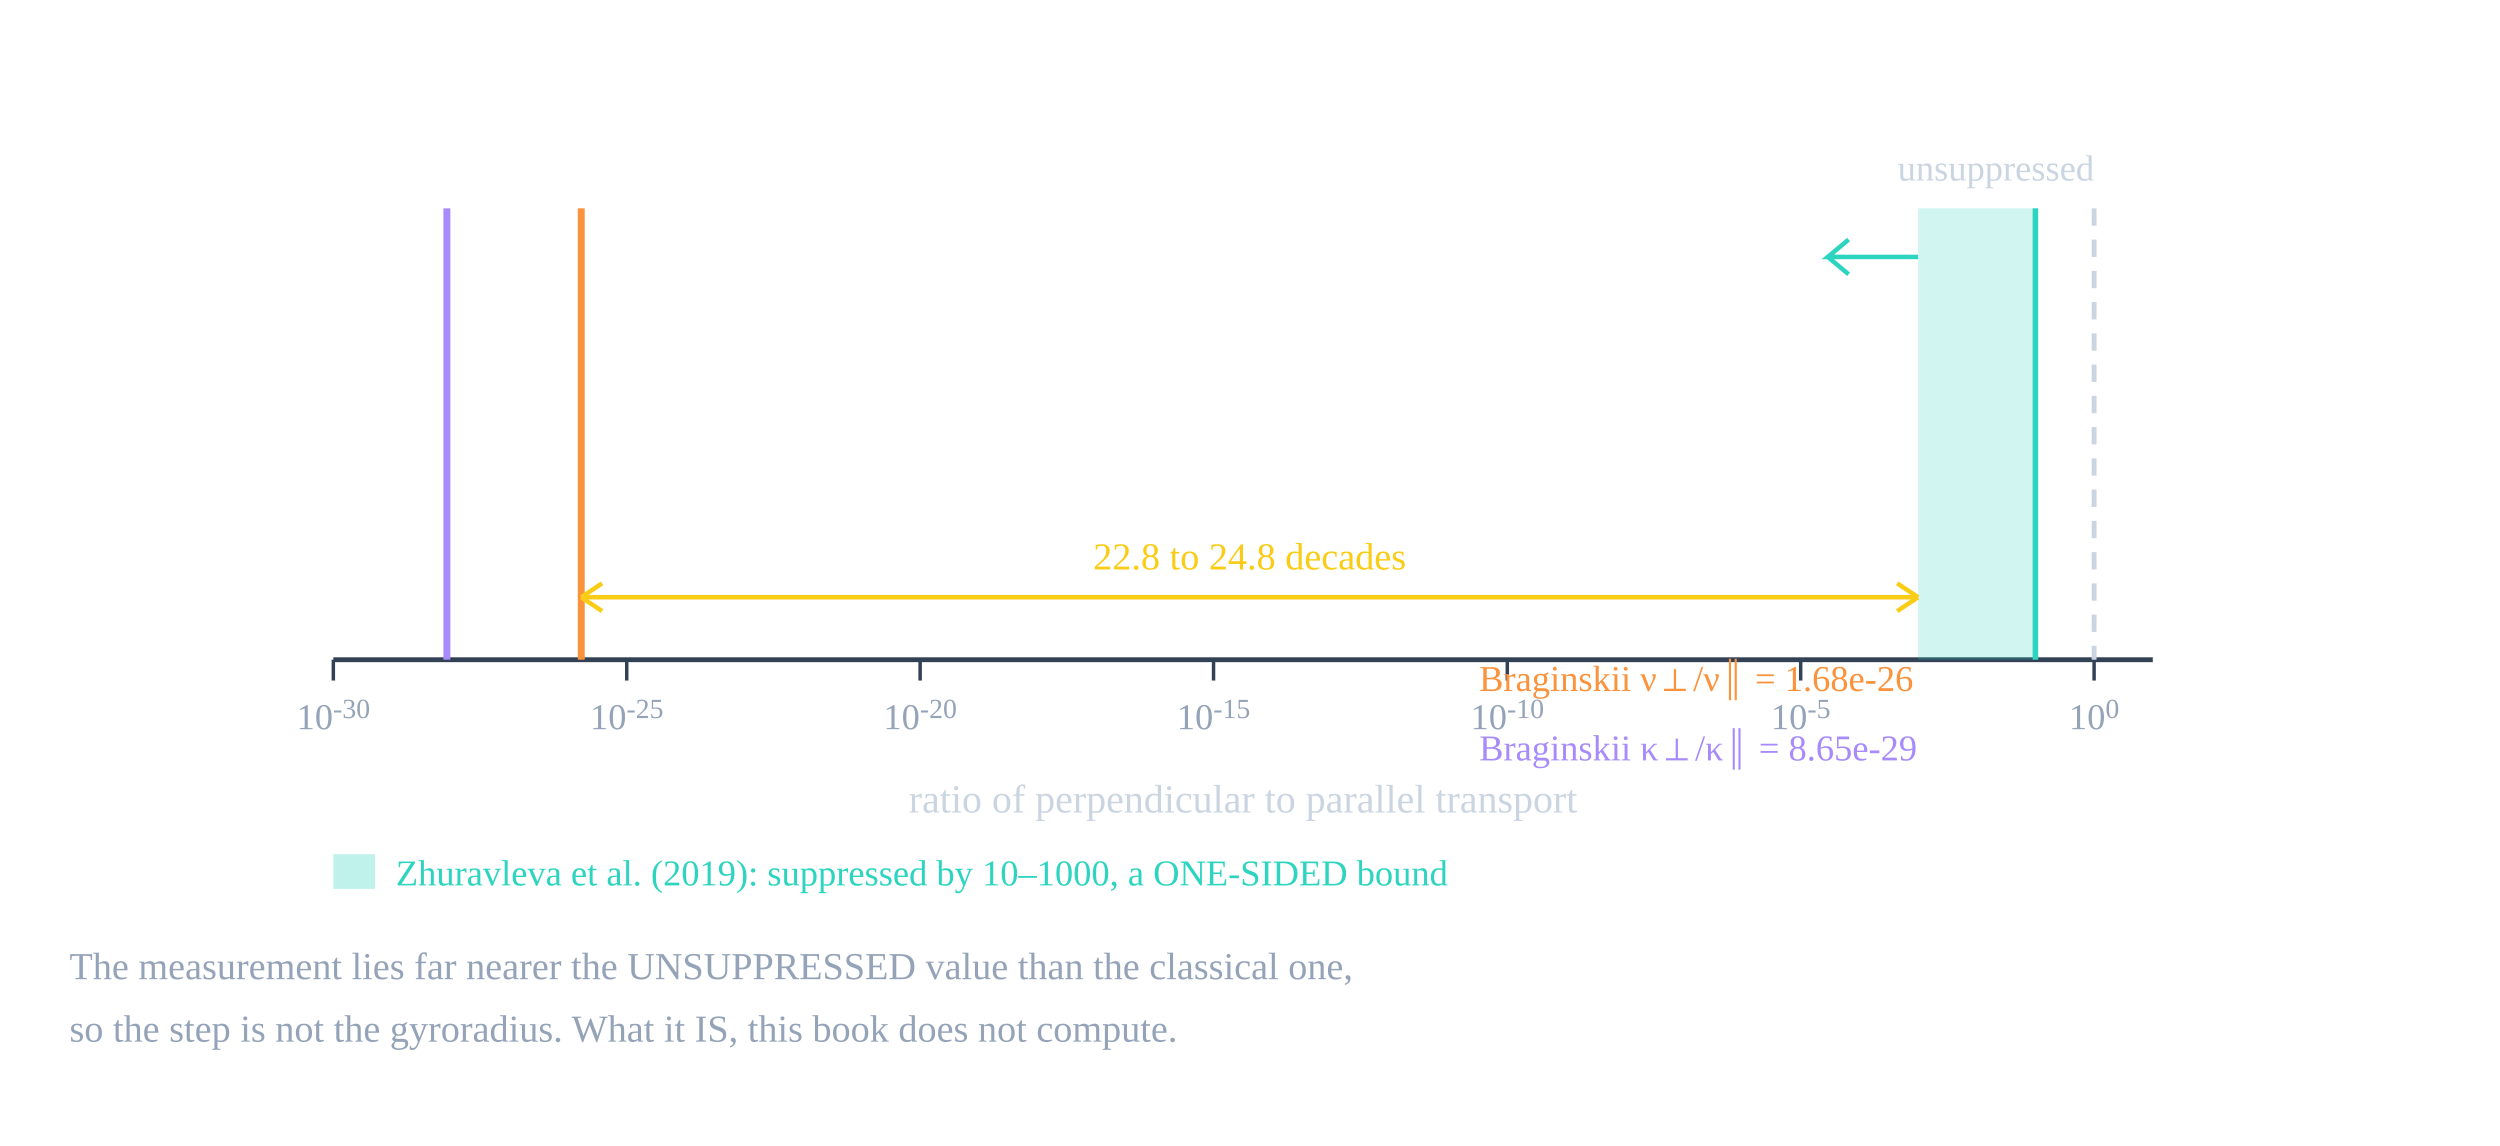
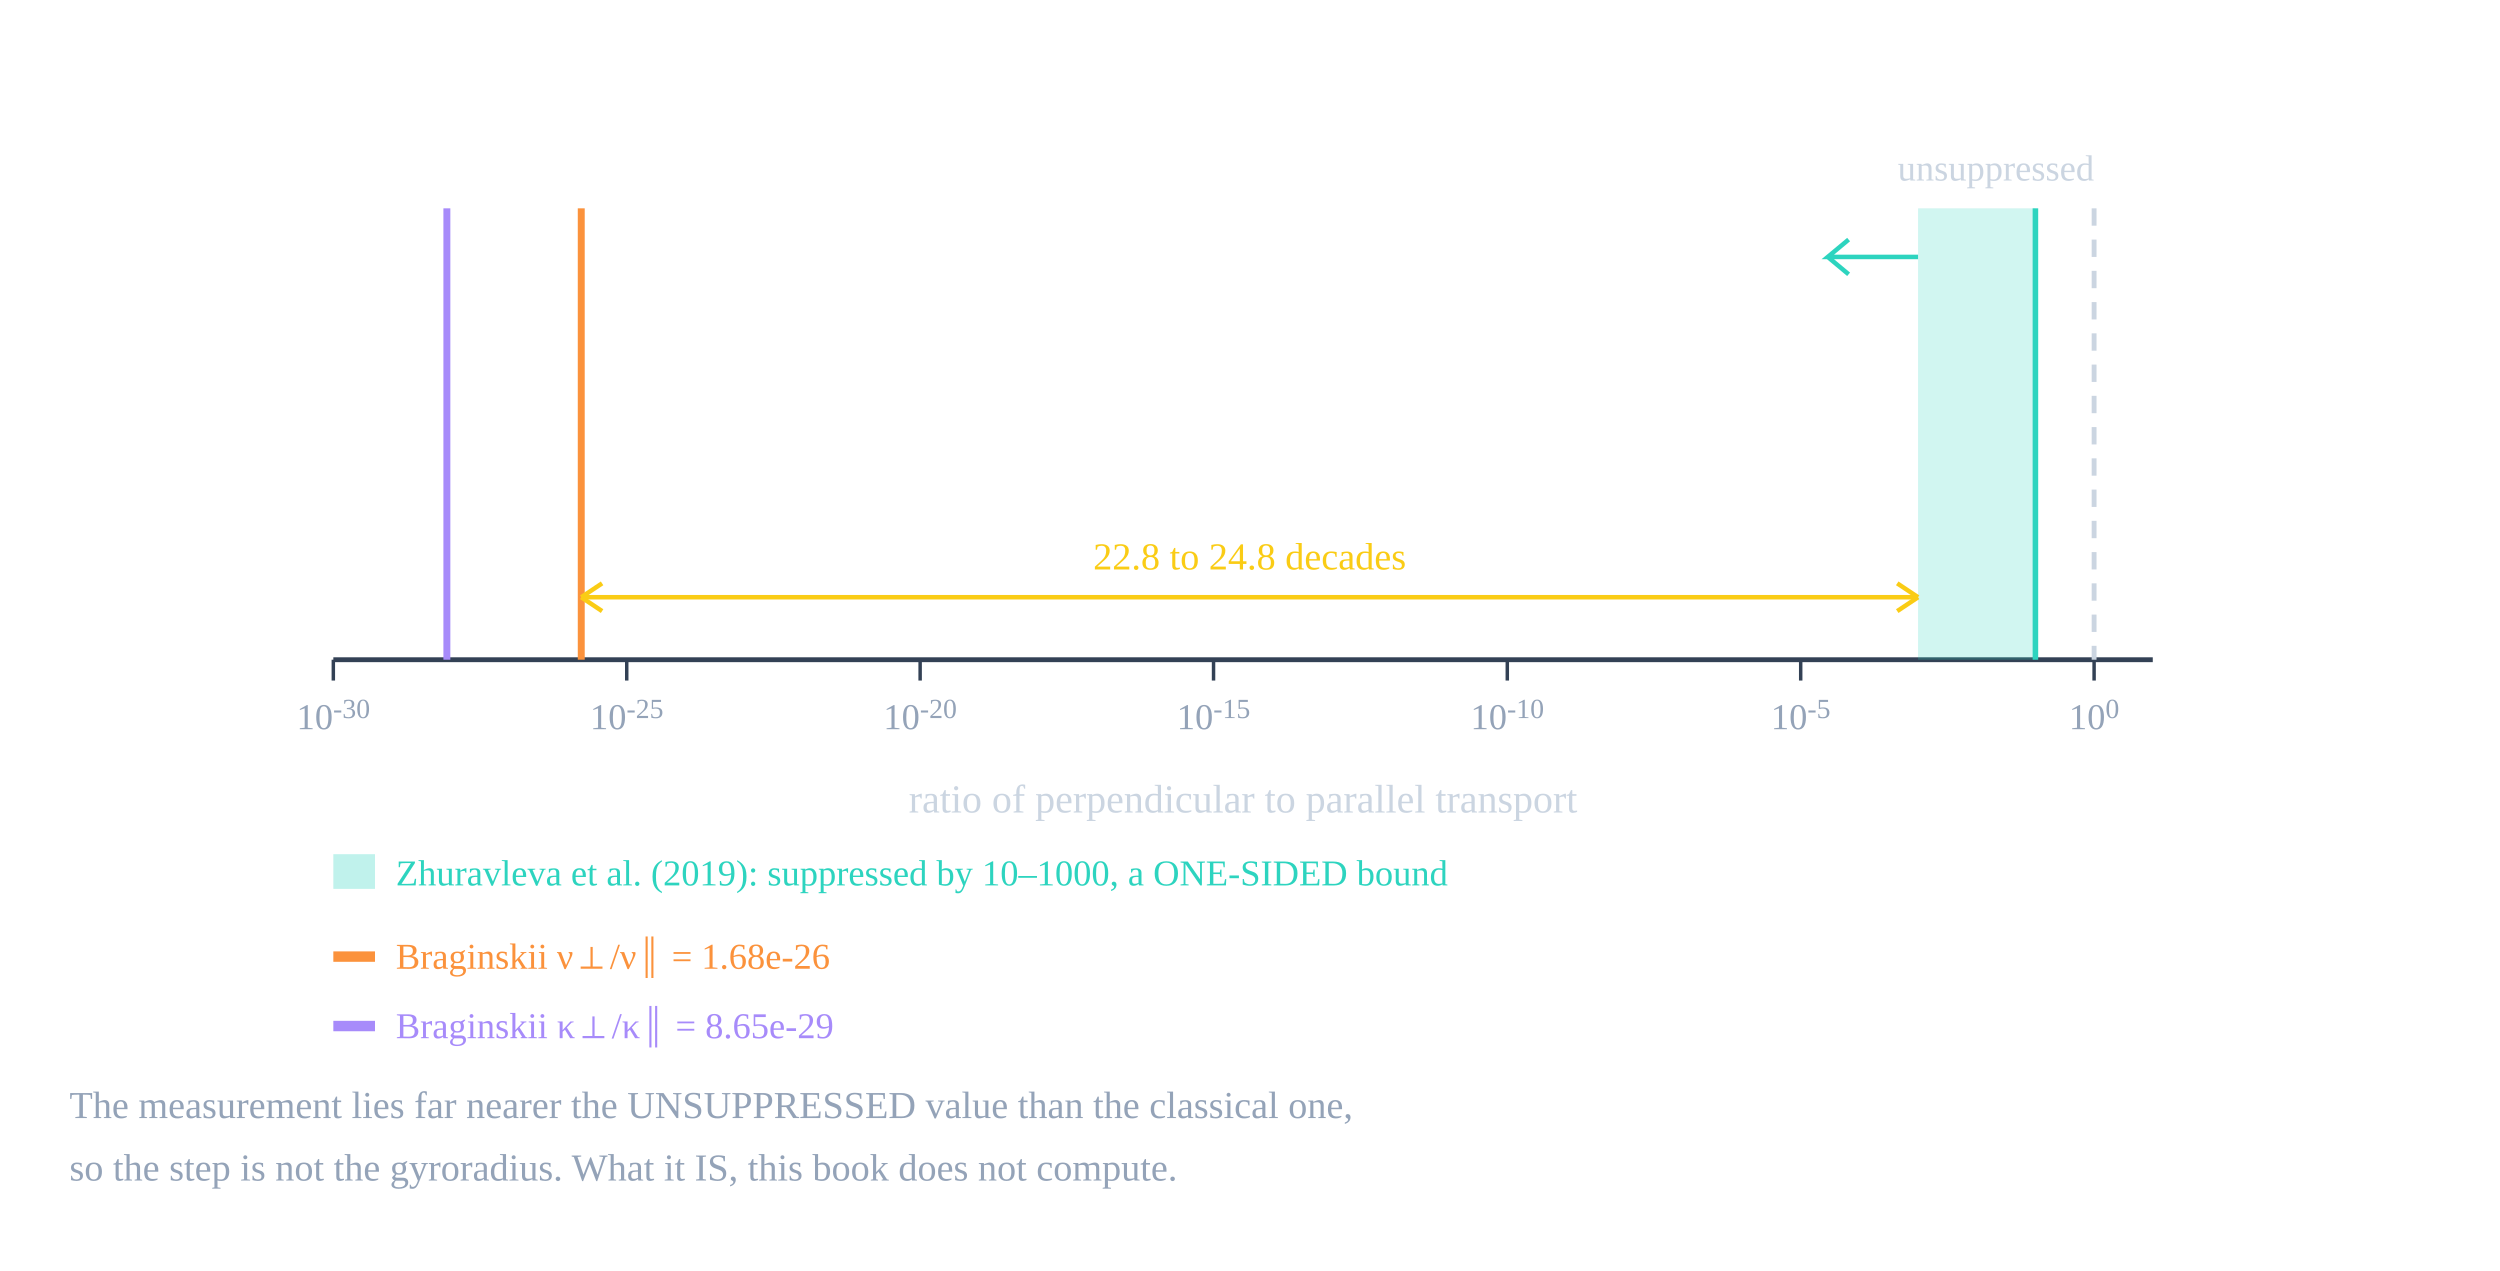
- <svg class="setupfig" viewBox="0 0 720 330" width="100%" role="img" aria-label="One horizontal logarithmic axis running from ten to the minus thirty up to one, the ratio of perpendicular to parallel transport. Unsuppressed transport sits at one on the right. A shaded band open at its left-hand end marks the measured suppression of the Coma cluster viscosity, between ten to the minus three and ten to the minus one. Far to the left, two narrow marks give Braginskii classical perpendicular viscosity and conduction near ten to the minus twenty-six and ten to the minus twenty-nine. A labelled arrow spans the gap of about twenty-three decades between the measured band and the classical marks.">
+ <svg class="setupfig" viewBox="0 0 720 366" width="100%" role="img" aria-label="One horizontal logarithmic axis running from ten to the minus thirty up to one, the ratio of perpendicular to parallel transport. Unsuppressed transport sits at one on the right. A shaded band open at its left-hand end marks the measured suppression of the Coma cluster viscosity, between ten to the minus three and ten to the minus one. Far to the left, two narrow marks give Braginskii classical perpendicular viscosity and conduction near ten to the minus twenty-six and ten to the minus twenty-nine. A labelled arrow spans the gap of about twenty-three decades between the measured band and the classical marks.">
  <line x1="96" y1="190" x2="620" y2="190" stroke="#334155" stroke-width="1.4" />
  <line x1="96.0" y1="190" x2="96.0" y2="196" stroke="#334155" stroke-width="1" />
  <text x="96.0" y="210" font-size="10.5" text-anchor="middle" fill="#94a3b8">10<tspan baseline-shift="super" font-size="8">-30</tspan>
  </text>
  <line x1="180.5" y1="190" x2="180.5" y2="196" stroke="#334155" stroke-width="1" />
  <text x="180.5" y="210" font-size="10.5" text-anchor="middle" fill="#94a3b8">10<tspan baseline-shift="super" font-size="8">-25</tspan>
  </text>
  <line x1="265.0" y1="190" x2="265.0" y2="196" stroke="#334155" stroke-width="1" />
  <text x="265.0" y="210" font-size="10.5" text-anchor="middle" fill="#94a3b8">10<tspan baseline-shift="super" font-size="8">-20</tspan>
  </text>
  <line x1="349.5" y1="190" x2="349.5" y2="196" stroke="#334155" stroke-width="1" />
  <text x="349.5" y="210" font-size="10.5" text-anchor="middle" fill="#94a3b8">10<tspan baseline-shift="super" font-size="8">-15</tspan>
  </text>
  <line x1="434.1" y1="190" x2="434.1" y2="196" stroke="#334155" stroke-width="1" />
  <text x="434.1" y="210" font-size="10.5" text-anchor="middle" fill="#94a3b8">10<tspan baseline-shift="super" font-size="8">-10</tspan>
  </text>
  <line x1="518.6" y1="190" x2="518.6" y2="196" stroke="#334155" stroke-width="1" />
  <text x="518.6" y="210" font-size="10.5" text-anchor="middle" fill="#94a3b8">10<tspan baseline-shift="super" font-size="8">-5</tspan>
  </text>
  <line x1="603.1" y1="190" x2="603.1" y2="196" stroke="#334155" stroke-width="1" />
  <text x="603.1" y="210" font-size="10.5" text-anchor="middle" fill="#94a3b8">10<tspan baseline-shift="super" font-size="8">0</tspan>
  </text>
  <rect x="552.4" y="60" width="33.8" height="130" fill="#2dd4bf" opacity="0.22" />
  <line x1="586.2" y1="60" x2="586.2" y2="190" stroke="#2dd4bf" stroke-width="1.6" />
  <path d="M 552.4,74 l -26,0 l 6,-5 m -6,5 l 6,5" fill="none" stroke="#2dd4bf" stroke-width="1.3" />
  <rect x="96" y="246" width="12" height="10" fill="#2dd4bf" opacity="0.30" />
  <text x="114" y="255" font-size="10.5" fill="#2dd4bf">Zhuravleva et al. (2019): suppressed by 10–1000, a ONE-SIDED bound</text>
  <line x1="603.1" y1="60" x2="603.1" y2="190" stroke="#cbd5e1" stroke-width="1.4" stroke-dasharray="5 4" />
  <text x="603.1" y="52" font-size="10.5" text-anchor="end" fill="#cbd5e1">unsuppressed</text>
  <line x1="167.4" y1="60" x2="167.4" y2="190" stroke="#fb923c" stroke-width="2" />
-   <text x="426" y="199" font-size="10.5" fill="#fb923c">Braginskii ν⊥/ν∥ = 1.68e-26</text>
+   <rect x="96" y="274" width="12" height="3" fill="#fb923c" />
+   <text x="114" y="279" font-size="10.5" fill="#fb923c">Braginskii ν⊥/ν∥ = 1.68e-26</text>
  <line x1="128.7" y1="60" x2="128.7" y2="190" stroke="#a78bfa" stroke-width="2" />
-   <text x="426" y="219" font-size="10.5" fill="#a78bfa">Braginskii κ⊥/κ∥ = 8.65e-29</text>
+   <rect x="96" y="294" width="12" height="3" fill="#a78bfa" />
+   <text x="114" y="299" font-size="10.5" fill="#a78bfa">Braginskii κ⊥/κ∥ = 8.65e-29</text>
  <line x1="167.4" y1="172" x2="552.4" y2="172" stroke="#facc15" stroke-width="1.3" />
  <path d="M 167.4,172 l 6,-4 m -6,4 l 6,4" fill="none" stroke="#facc15" stroke-width="1.3" />
  <path d="M 552.4,172 l -6,-4 m 6,4 l -6,4" fill="none" stroke="#facc15" stroke-width="1.3" />
  <text x="359.9" y="164" font-size="11" text-anchor="middle" fill="#facc15">22.8 to 24.8 decades</text>
  <text x="358" y="234" font-size="11.5" text-anchor="middle" fill="#cbd5e1">ratio of perpendicular to parallel transport</text>
-   <text x="20" y="282" font-size="11" fill="#94a3b8">The measurement lies far nearer the UNSUPPRESSED value than the classical one,</text>
-   <text x="20" y="300" font-size="11" fill="#94a3b8">so the step is not the gyroradius. What it IS, this book does not compute.</text>
+   <text x="20" y="322" font-size="11" fill="#94a3b8">The measurement lies far nearer the UNSUPPRESSED value than the classical one,</text>
+   <text x="20" y="340" font-size="11" fill="#94a3b8">so the step is not the gyroradius. What it IS, this book does not compute.</text>
</svg>
